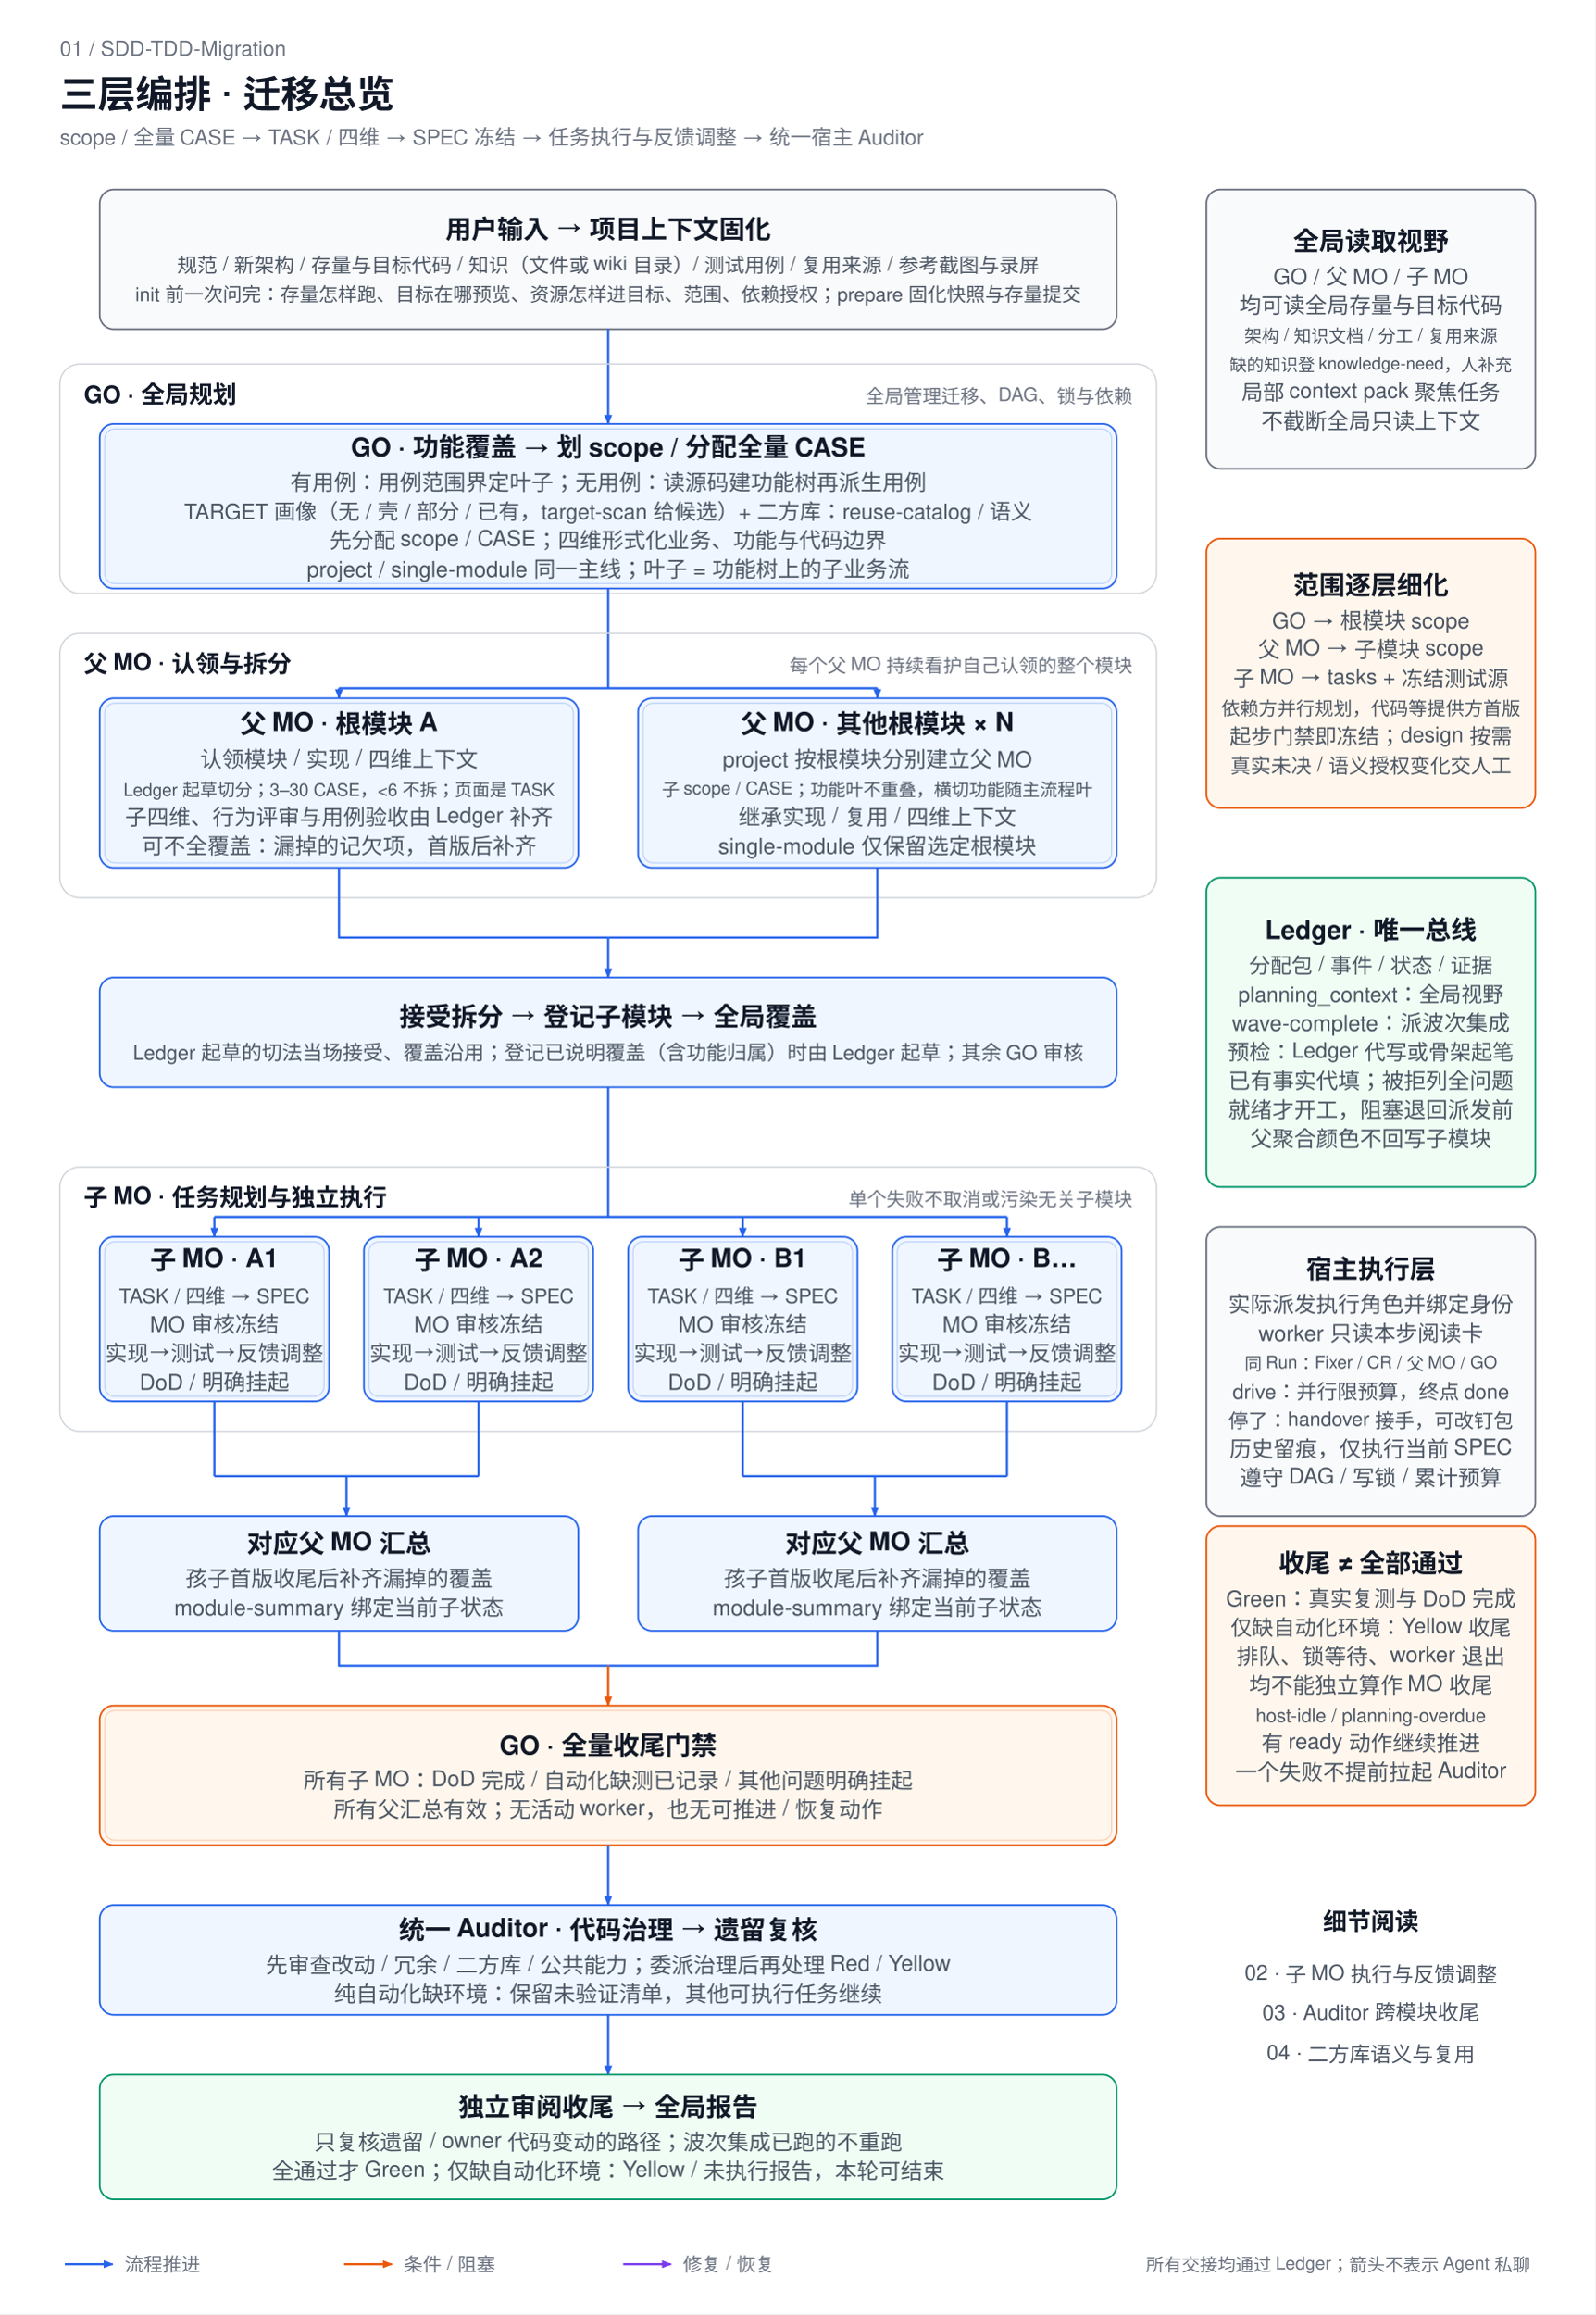
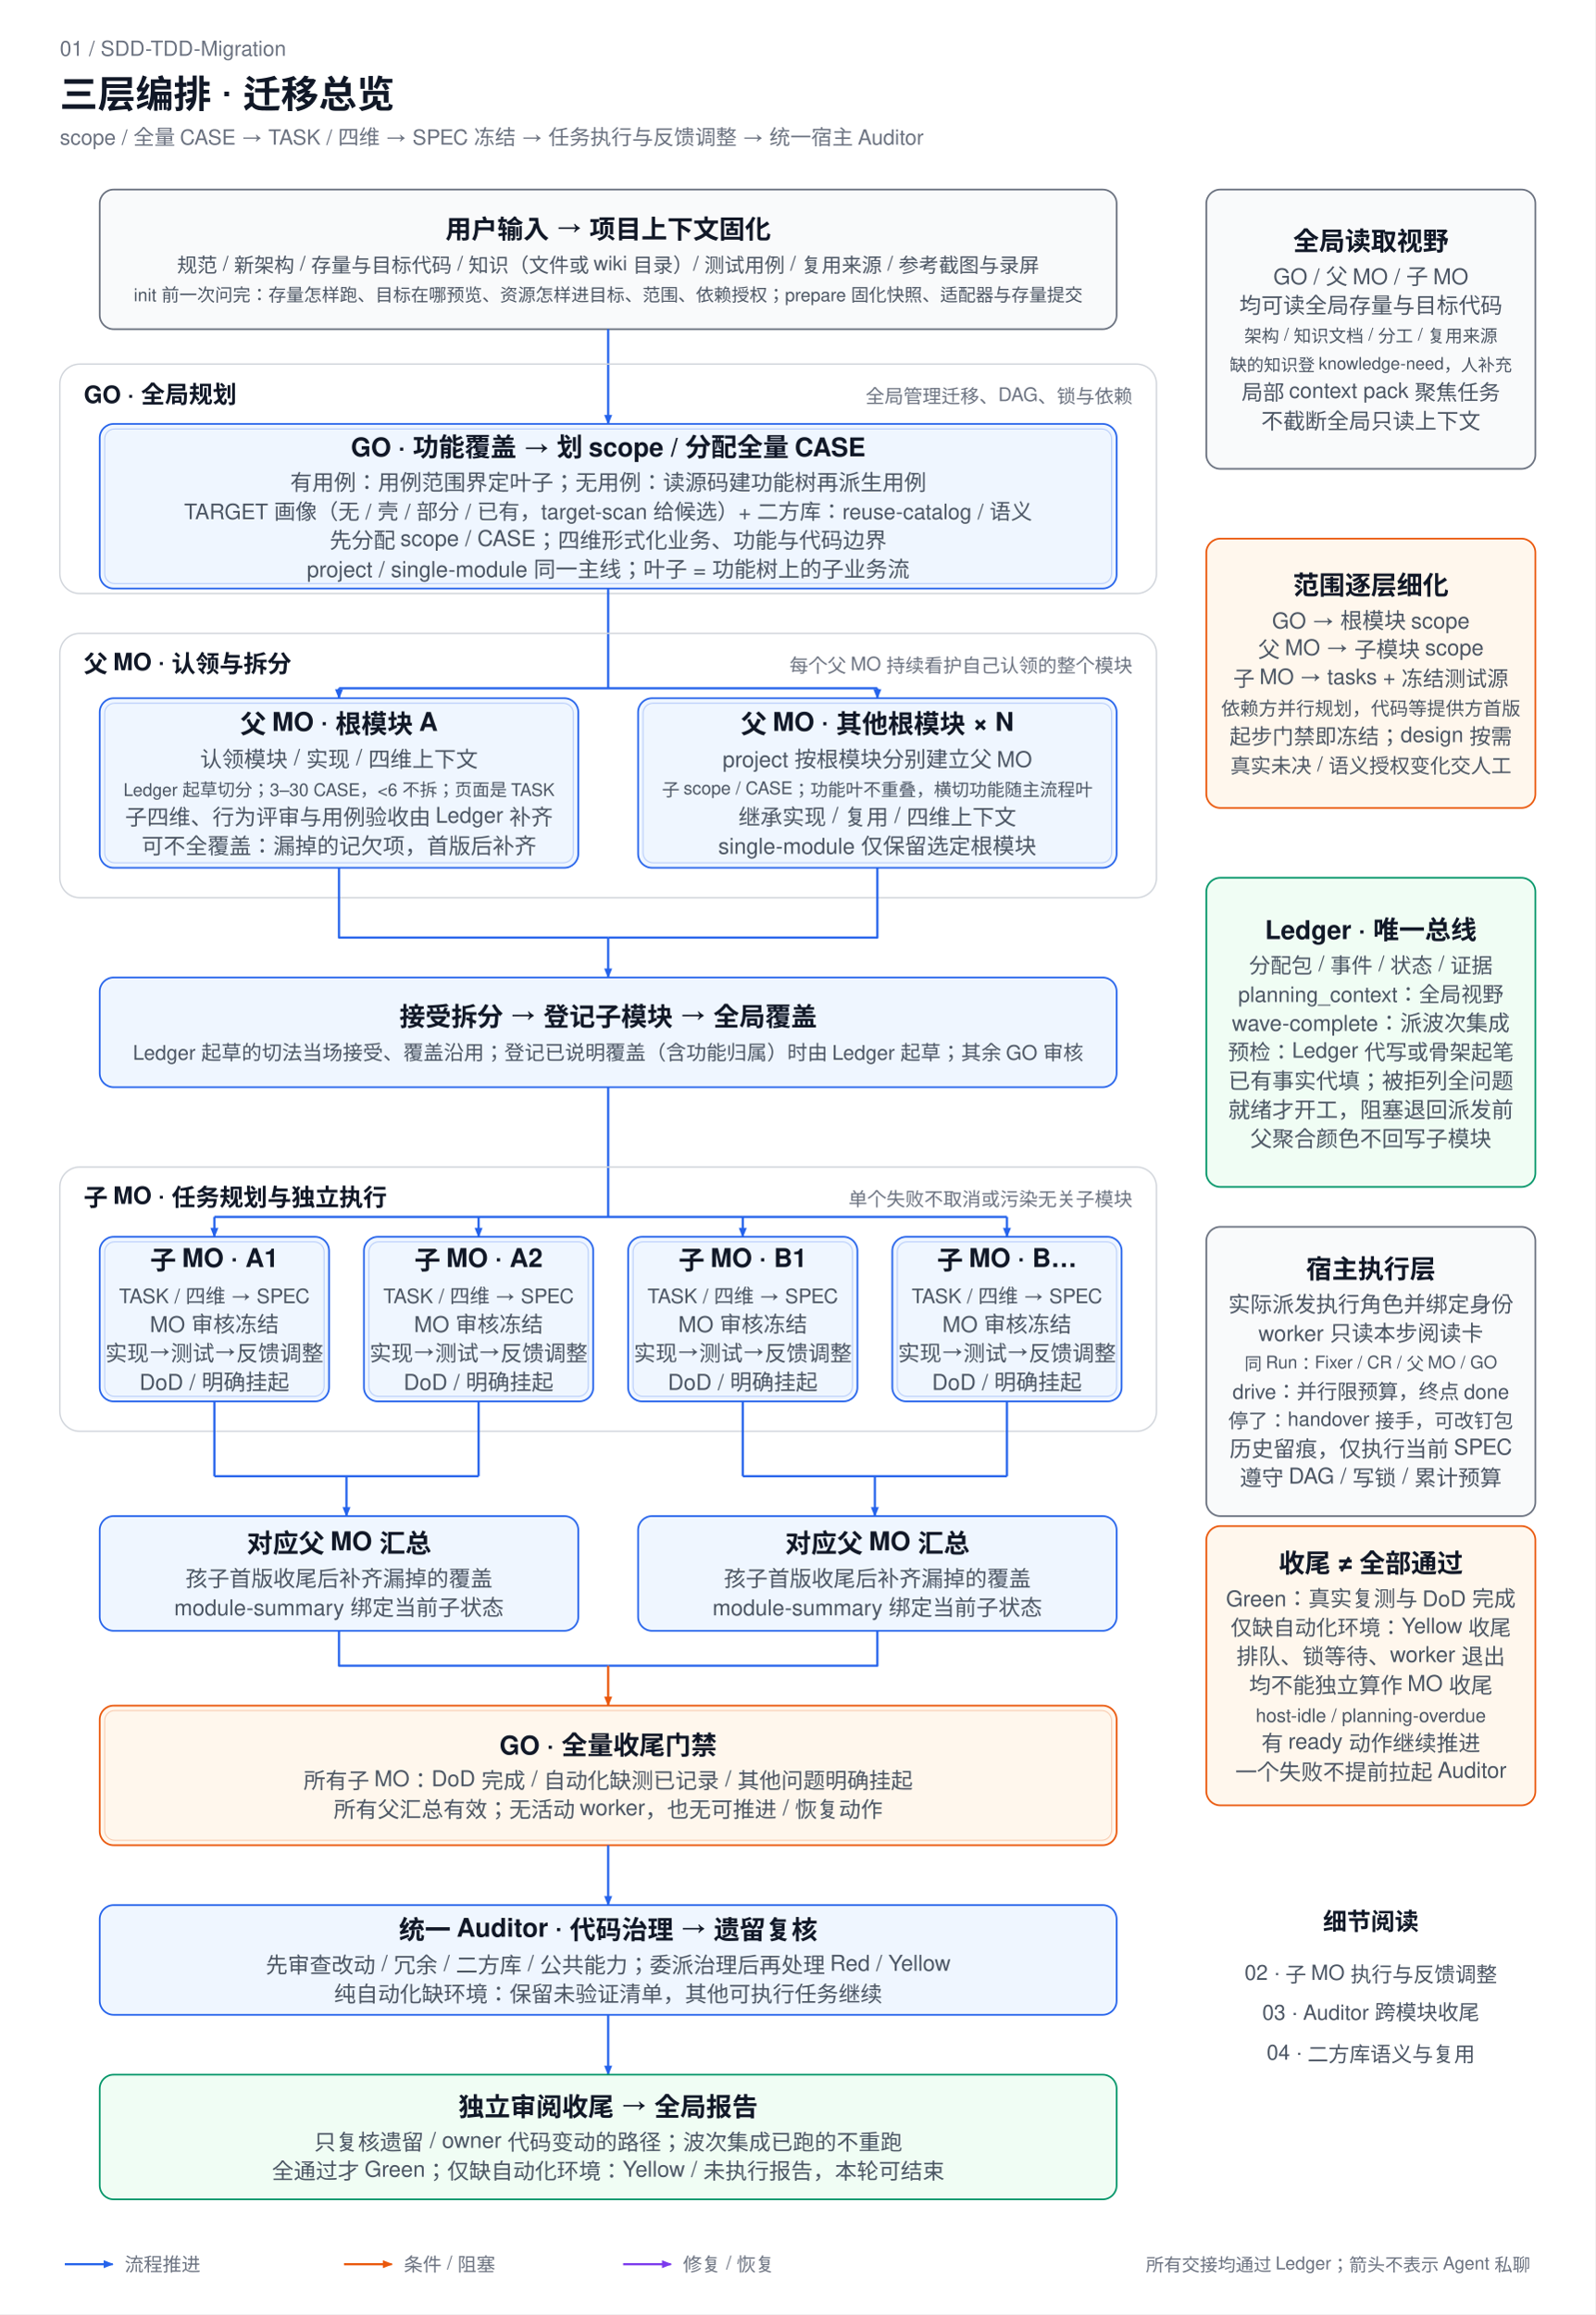
<svg xmlns="http://www.w3.org/2000/svg" width="1600" height="2320" viewBox="0 0 1600 2320" role="img" aria-labelledby="title desc">
  <style>text {font-family: "Helvetica Neue", Helvetica, Arial, "PingFang SC", "Microsoft YaHei", sans-serif;}</style>
  <defs>
    <marker id="arrow-blue" markerWidth="10" markerHeight="8" refX="9" refY="4" orient="auto" markerUnits="userSpaceOnUse">
      <path d="M0,0 L10,4 L0,8 Z" fill="#2563eb" />
    </marker>
    <marker id="arrow-orange" markerWidth="10" markerHeight="8" refX="9" refY="4" orient="auto" markerUnits="userSpaceOnUse">
      <path d="M0,0 L10,4 L0,8 Z" fill="#ea580c" />
    </marker>
    <marker id="arrow-green" markerWidth="10" markerHeight="8" refX="9" refY="4" orient="auto" markerUnits="userSpaceOnUse">
      <path d="M0,0 L10,4 L0,8 Z" fill="#059669" />
    </marker>
    <marker id="arrow-purple" markerWidth="10" markerHeight="8" refX="9" refY="4" orient="auto" markerUnits="userSpaceOnUse">
      <path d="M0,0 L10,4 L0,8 Z" fill="#7c3aed" />
    </marker>
    <marker id="arrow-gray" markerWidth="10" markerHeight="8" refX="9" refY="4" orient="auto" markerUnits="userSpaceOnUse">
      <path d="M0,0 L10,4 L0,8 Z" fill="#6b7280" />
    </marker>
  </defs>
  <rect width="1600" height="2320" fill="white" />
  <text x="60" y="56" font-size="21.00" fill="#6b7280" text-anchor="start" font-weight="400">01  /  SDD-TDD-Migration</text>
  <text x="60" y="108" font-size="38.00" fill="#111827" text-anchor="start" font-weight="700">三层编排 · 迁移总览</text>
  <text x="60" y="145" font-size="21.00" fill="#6b7280" text-anchor="start" font-weight="400">scope / 全量 CASE → TASK / 四维 → SPEC 冻结 → 任务执行与反馈调整 → 统一宿主 Auditor</text>
  <rect x="100" y="190" width="1020" height="140" rx="14" fill="#f9fafb" stroke="#6b7280" stroke-width="1.7" />
  <text x="610.0" y="239.0" font-size="26.00" fill="#111827" text-anchor="middle" font-weight="650">用户输入 → 项目上下文固化</text>
  <text x="610.0" y="273.0" font-size="20.16" fill="#4b5563" text-anchor="middle" font-weight="400">规范 / 新架构 / 存量与目标代码 / 知识（文件或 wiki 目录）/ 测试用例 / 复用来源 / 参考截图与录屏</text>
-   <text x="610.0" y="302.0" font-size="19.26" fill="#4b5563" text-anchor="middle" font-weight="400">init 前一次问完：存量怎样跑、目标在哪预览、资源怎样进目标、范围、依赖授权；prepare 固化快照与存量提交</text>
+   <text x="610.0" y="302.0" font-size="17.87" fill="#4b5563" text-anchor="middle" font-weight="400">init 前一次问完：存量怎样跑、目标在哪预览、资源怎样进目标、范围、依赖授权；prepare 固化快照、适配器与存量提交</text>
  <path d="M610,330 L610,425" fill="none" stroke="#2563eb" stroke-width="2.2" stroke-linejoin="round" marker-end="url(#arrow-blue)" />
  <rect x="60" y="365" width="1100" height="230" rx="20" fill="none" stroke="#d1d5db" stroke-width="1.4" />
  <text x="84" y="404" font-size="24.00" fill="#111827" text-anchor="start" font-weight="650">GO  ·  全局规划</text>
  <text x="1136" y="404" font-size="19.00" fill="#6b7280" text-anchor="end" font-weight="400">全局管理迁移、DAG、锁与依赖</text>
  <rect x="100" y="425" width="1020" height="165" rx="14" fill="#eff6ff" stroke="#2563eb" stroke-width="1.7" />
  <rect x="105" y="430" width="1010" height="155" rx="10" fill="none" stroke="#2563eb" stroke-opacity="0.28" />
  <text x="610.0" y="457.5" font-size="26.00" fill="#111827" text-anchor="middle" font-weight="650">GO · 功能覆盖 → 划 scope / 分配全量 CASE</text>
  <text x="610.0" y="491.5" font-size="22.00" fill="#4b5563" text-anchor="middle" font-weight="400">有用例：用例范围界定叶子；无用例：读源码建功能树再派生用例</text>
  <text x="610.0" y="520.5" font-size="21.42" fill="#4b5563" text-anchor="middle" font-weight="400">TARGET 画像（无 / 壳 / 部分 / 已有，target-scan 给候选）+ 二方库：reuse-catalog / 语义</text>
  <text x="610.0" y="549.5" font-size="22.00" fill="#4b5563" text-anchor="middle" font-weight="400">先分配 scope / CASE；四维形式化业务、功能与代码边界</text>
  <text x="610.0" y="578.5" font-size="22.00" fill="#4b5563" text-anchor="middle" font-weight="400">project / single-module 同一主线；叶子 = 功能树上的子业务流</text>
  <path d="M610,590 L610,690" fill="none" stroke="#2563eb" stroke-width="2.2" stroke-linejoin="round" />
  <path d="M340,690 L880,690" fill="none" stroke="#2563eb" stroke-width="2.2" stroke-linejoin="round" />
  <path d="M340,690 L340,700" fill="none" stroke="#2563eb" stroke-width="2.2" stroke-linejoin="round" marker-end="url(#arrow-blue)" />
  <path d="M880,690 L880,700" fill="none" stroke="#2563eb" stroke-width="2.2" stroke-linejoin="round" marker-end="url(#arrow-blue)" />
  <rect x="60" y="635" width="1100" height="265" rx="20" fill="none" stroke="#d1d5db" stroke-width="1.4" />
  <text x="84" y="674" font-size="24.00" fill="#111827" text-anchor="start" font-weight="650">父 MO  ·  认领与拆分</text>
  <text x="1136" y="674" font-size="19.00" fill="#6b7280" text-anchor="end" font-weight="400">每个父 MO 持续看护自己认领的整个模块</text>
  <rect x="100" y="700" width="480" height="170" rx="14" fill="#eff6ff" stroke="#2563eb" stroke-width="1.7" />
  <rect x="105" y="705" width="470" height="160" rx="10" fill="none" stroke="#2563eb" stroke-opacity="0.28" />
  <text x="340.0" y="735.0" font-size="26.00" fill="#111827" text-anchor="middle" font-weight="650">父 MO · 根模块 A</text>
  <text x="340.0" y="769.0" font-size="22.00" fill="#4b5563" text-anchor="middle" font-weight="400">认领模块 / 实现 / 四维上下文</text>
  <text x="340.0" y="798.0" font-size="17.52" fill="#4b5563" text-anchor="middle" font-weight="400">Ledger 起草切分；3–30 CASE，&lt;6 不拆；页面是 TASK</text>
  <text x="340.0" y="827.0" font-size="21.89" fill="#4b5563" text-anchor="middle" font-weight="400">子四维、行为评审与用例验收由 Ledger 补齐</text>
  <text x="340.0" y="856.0" font-size="22.00" fill="#4b5563" text-anchor="middle" font-weight="400">可不全覆盖：漏掉的记欠项，首版后补齐</text>
  <rect x="640" y="700" width="480" height="170" rx="14" fill="#eff6ff" stroke="#2563eb" stroke-width="1.7" />
  <rect x="645" y="705" width="470" height="160" rx="10" fill="none" stroke="#2563eb" stroke-opacity="0.28" />
  <text x="880.0" y="735.0" font-size="26.00" fill="#111827" text-anchor="middle" font-weight="650">父 MO · 其他根模块 × N</text>
  <text x="880.0" y="769.0" font-size="22.00" fill="#4b5563" text-anchor="middle" font-weight="400">project 按根模块分别建立父 MO</text>
  <text x="880.0" y="798.0" font-size="17.71" fill="#4b5563" text-anchor="middle" font-weight="400">子 scope / CASE；功能叶不重叠，横切功能随主流程叶</text>
  <text x="880.0" y="827.0" font-size="22.00" fill="#4b5563" text-anchor="middle" font-weight="400">继承实现 / 复用 / 四维上下文</text>
  <text x="880.0" y="856.0" font-size="22.00" fill="#4b5563" text-anchor="middle" font-weight="400">single-module 仅保留选定根模块</text>
  <path d="M340,870 L340,940 L610,940" fill="none" stroke="#2563eb" stroke-width="2.2" stroke-linejoin="round" />
  <path d="M880,870 L880,940 L610,940" fill="none" stroke="#2563eb" stroke-width="2.2" stroke-linejoin="round" />
  <path d="M610,940 L610,980" fill="none" stroke="#2563eb" stroke-width="2.2" stroke-linejoin="round" marker-end="url(#arrow-blue)" />
  <rect x="100" y="980" width="1020" height="110" rx="14" fill="#eff6ff" stroke="#2563eb" stroke-width="1.7" />
  <text x="610.0" y="1028.5" font-size="26.00" fill="#111827" text-anchor="middle" font-weight="650">接受拆分 → 登记子模块 → 全局覆盖</text>
  <text x="610.0" y="1062.5" font-size="20.27" fill="#4b5563" text-anchor="middle" font-weight="400">Ledger 起草的切法当场接受、覆盖沿用；登记已说明覆盖（含功能归属）时由 Ledger 起草；其余 GO 审核</text>
  <path d="M610,1090 L610,1220" fill="none" stroke="#2563eb" stroke-width="2.2" stroke-linejoin="round" />
  <path d="M215,1220 L1010,1220" fill="none" stroke="#2563eb" stroke-width="2.2" stroke-linejoin="round" />
  <rect x="60" y="1170" width="1100" height="265" rx="20" fill="none" stroke="#d1d5db" stroke-width="1.4" />
  <text x="84" y="1209" font-size="24.00" fill="#111827" text-anchor="start" font-weight="650">子 MO  ·  任务规划与独立执行</text>
  <text x="1136" y="1209" font-size="19.00" fill="#6b7280" text-anchor="end" font-weight="400">单个失败不取消或污染无关子模块</text>
  <path d="M215,1220 L215,1240" fill="none" stroke="#2563eb" stroke-width="2.2" stroke-linejoin="round" marker-end="url(#arrow-blue)" />
  <rect x="100" y="1240" width="230" height="165" rx="14" fill="#eff6ff" stroke="#2563eb" stroke-width="1.7" />
  <rect x="105" y="1245" width="220" height="155" rx="10" fill="none" stroke="#2563eb" stroke-opacity="0.28" />
  <text x="215.0" y="1272.5" font-size="26.00" fill="#111827" text-anchor="middle" font-weight="650">子 MO · A1</text>
  <text x="215.0" y="1306.5" font-size="20.04" fill="#4b5563" text-anchor="middle" font-weight="400">TASK / 四维 → SPEC</text>
  <text x="215.0" y="1335.5" font-size="22.00" fill="#4b5563" text-anchor="middle" font-weight="400">MO 审核冻结</text>
  <text x="215.0" y="1364.5" font-size="21.88" fill="#4b5563" text-anchor="middle" font-weight="400">实现→测试→反馈调整</text>
  <text x="215.0" y="1393.5" font-size="22.00" fill="#4b5563" text-anchor="middle" font-weight="400">DoD / 明确挂起</text>
  <path d="M480,1220 L480,1240" fill="none" stroke="#2563eb" stroke-width="2.2" stroke-linejoin="round" marker-end="url(#arrow-blue)" />
  <rect x="365" y="1240" width="230" height="165" rx="14" fill="#eff6ff" stroke="#2563eb" stroke-width="1.7" />
  <rect x="370" y="1245" width="220" height="155" rx="10" fill="none" stroke="#2563eb" stroke-opacity="0.28" />
  <text x="480.0" y="1272.5" font-size="26.00" fill="#111827" text-anchor="middle" font-weight="650">子 MO · A2</text>
  <text x="480.0" y="1306.5" font-size="20.04" fill="#4b5563" text-anchor="middle" font-weight="400">TASK / 四维 → SPEC</text>
  <text x="480.0" y="1335.5" font-size="22.00" fill="#4b5563" text-anchor="middle" font-weight="400">MO 审核冻结</text>
  <text x="480.0" y="1364.5" font-size="21.88" fill="#4b5563" text-anchor="middle" font-weight="400">实现→测试→反馈调整</text>
  <text x="480.0" y="1393.5" font-size="22.00" fill="#4b5563" text-anchor="middle" font-weight="400">DoD / 明确挂起</text>
  <path d="M745,1220 L745,1240" fill="none" stroke="#2563eb" stroke-width="2.2" stroke-linejoin="round" marker-end="url(#arrow-blue)" />
  <rect x="630" y="1240" width="230" height="165" rx="14" fill="#eff6ff" stroke="#2563eb" stroke-width="1.7" />
  <rect x="635" y="1245" width="220" height="155" rx="10" fill="none" stroke="#2563eb" stroke-opacity="0.28" />
  <text x="745.0" y="1272.5" font-size="26.00" fill="#111827" text-anchor="middle" font-weight="650">子 MO · B1</text>
  <text x="745.0" y="1306.5" font-size="20.04" fill="#4b5563" text-anchor="middle" font-weight="400">TASK / 四维 → SPEC</text>
  <text x="745.0" y="1335.5" font-size="22.00" fill="#4b5563" text-anchor="middle" font-weight="400">MO 审核冻结</text>
  <text x="745.0" y="1364.5" font-size="21.88" fill="#4b5563" text-anchor="middle" font-weight="400">实现→测试→反馈调整</text>
  <text x="745.0" y="1393.5" font-size="22.00" fill="#4b5563" text-anchor="middle" font-weight="400">DoD / 明确挂起</text>
  <path d="M1010,1220 L1010,1240" fill="none" stroke="#2563eb" stroke-width="2.2" stroke-linejoin="round" marker-end="url(#arrow-blue)" />
  <rect x="895" y="1240" width="230" height="165" rx="14" fill="#eff6ff" stroke="#2563eb" stroke-width="1.7" />
  <rect x="900" y="1245" width="220" height="155" rx="10" fill="none" stroke="#2563eb" stroke-opacity="0.28" />
  <text x="1010.0" y="1272.5" font-size="26.00" fill="#111827" text-anchor="middle" font-weight="650">子 MO · B…</text>
  <text x="1010.0" y="1306.5" font-size="20.04" fill="#4b5563" text-anchor="middle" font-weight="400">TASK / 四维 → SPEC</text>
  <text x="1010.0" y="1335.5" font-size="22.00" fill="#4b5563" text-anchor="middle" font-weight="400">MO 审核冻结</text>
  <text x="1010.0" y="1364.5" font-size="21.88" fill="#4b5563" text-anchor="middle" font-weight="400">实现→测试→反馈调整</text>
  <text x="1010.0" y="1393.5" font-size="22.00" fill="#4b5563" text-anchor="middle" font-weight="400">DoD / 明确挂起</text>
  <path d="M215,1405 L215,1480" fill="none" stroke="#2563eb" stroke-width="2.2" stroke-linejoin="round" />
  <path d="M480,1405 L480,1480" fill="none" stroke="#2563eb" stroke-width="2.2" stroke-linejoin="round" />
  <path d="M215,1480 L480,1480" fill="none" stroke="#2563eb" stroke-width="2.2" stroke-linejoin="round" />
  <path d="M347.5,1480 L347.5,1520" fill="none" stroke="#2563eb" stroke-width="2.2" stroke-linejoin="round" marker-end="url(#arrow-blue)" />
  <rect x="100" y="1520" width="480" height="115" rx="14" fill="#eff6ff" stroke="#2563eb" stroke-width="1.7" />
  <text x="340.0" y="1556.5" font-size="26.00" fill="#111827" text-anchor="middle" font-weight="650">对应父 MO 汇总</text>
  <text x="340.0" y="1590.5" font-size="22.00" fill="#4b5563" text-anchor="middle" font-weight="400">孩子首版收尾后补齐漏掉的覆盖</text>
  <text x="340.0" y="1619.5" font-size="22.00" fill="#4b5563" text-anchor="middle" font-weight="400">module-summary 绑定当前子状态</text>
  <path d="M745,1405 L745,1480" fill="none" stroke="#2563eb" stroke-width="2.2" stroke-linejoin="round" />
  <path d="M1010,1405 L1010,1480" fill="none" stroke="#2563eb" stroke-width="2.2" stroke-linejoin="round" />
  <path d="M745,1480 L1010,1480" fill="none" stroke="#2563eb" stroke-width="2.2" stroke-linejoin="round" />
  <path d="M877.5,1480 L877.5,1520" fill="none" stroke="#2563eb" stroke-width="2.2" stroke-linejoin="round" marker-end="url(#arrow-blue)" />
  <rect x="640" y="1520" width="480" height="115" rx="14" fill="#eff6ff" stroke="#2563eb" stroke-width="1.7" />
  <text x="880.0" y="1556.5" font-size="26.00" fill="#111827" text-anchor="middle" font-weight="650">对应父 MO 汇总</text>
  <text x="880.0" y="1590.5" font-size="22.00" fill="#4b5563" text-anchor="middle" font-weight="400">孩子首版收尾后补齐漏掉的覆盖</text>
  <text x="880.0" y="1619.5" font-size="22.00" fill="#4b5563" text-anchor="middle" font-weight="400">module-summary 绑定当前子状态</text>
  <path d="M340,1635 L340,1670 L610,1670" fill="none" stroke="#2563eb" stroke-width="2.2" stroke-linejoin="round" />
  <path d="M880,1635 L880,1670 L610,1670" fill="none" stroke="#2563eb" stroke-width="2.2" stroke-linejoin="round" />
  <path d="M610,1670 L610,1710" fill="none" stroke="#ea580c" stroke-width="2.2" stroke-linejoin="round" marker-end="url(#arrow-orange)" />
  <rect x="100" y="1710" width="1020" height="140" rx="14" fill="#fff7ed" stroke="#ea580c" stroke-width="1.7" />
  <rect x="105" y="1715" width="1010" height="130" rx="10" fill="none" stroke="#ea580c" stroke-opacity="0.28" />
  <text x="610.0" y="1759.0" font-size="26.00" fill="#111827" text-anchor="middle" font-weight="650">GO · 全量收尾门禁</text>
  <text x="610.0" y="1793.0" font-size="22.00" fill="#4b5563" text-anchor="middle" font-weight="400">所有子 MO：DoD 完成 / 自动化缺测已记录 / 其他问题明确挂起</text>
  <text x="610.0" y="1822.0" font-size="22.00" fill="#4b5563" text-anchor="middle" font-weight="400">所有父汇总有效；无活动 worker，也无可推进 / 恢复动作</text>
  <path d="M610,1850 L610,1910" fill="none" stroke="#2563eb" stroke-width="2.2" stroke-linejoin="round" marker-end="url(#arrow-blue)" />
  <rect x="100" y="1910" width="1020" height="110" rx="14" fill="#eff6ff" stroke="#2563eb" stroke-width="1.7" />
  <text x="610.0" y="1944.0" font-size="26.00" fill="#111827" text-anchor="middle" font-weight="650">统一 Auditor · 代码治理 → 遗留复核</text>
  <text x="610.0" y="1978.0" font-size="22.00" fill="#4b5563" text-anchor="middle" font-weight="400">先审查改动 / 冗余 / 二方库 / 公共能力；委派治理后再处理 Red / Yellow</text>
  <text x="610.0" y="2007.0" font-size="22.00" fill="#4b5563" text-anchor="middle" font-weight="400">纯自动化缺环境：保留未验证清单，其他可执行任务继续</text>
  <path d="M610,2020 L610,2080" fill="none" stroke="#2563eb" stroke-width="2.2" stroke-linejoin="round" marker-end="url(#arrow-blue)" />
  <rect x="100" y="2080" width="1020" height="125" rx="14" fill="#f0fdf4" stroke="#059669" stroke-width="1.7" />
  <text x="610.0" y="2121.5" font-size="26.00" fill="#111827" text-anchor="middle" font-weight="650">独立审阅收尾 → 全局报告</text>
  <text x="610.0" y="2155.5" font-size="22.00" fill="#4b5563" text-anchor="middle" font-weight="400">只复核遗留 / owner 代码变动的路径；波次集成已跑的不重跑</text>
  <text x="610.0" y="2184.5" font-size="22.00" fill="#4b5563" text-anchor="middle" font-weight="400">全通过才 Green；仅缺自动化环境：Yellow / 未执行报告，本轮可结束</text>
  <rect x="1210" y="190" width="330" height="280" rx="14" fill="#f9fafb" stroke="#6b7280" stroke-width="1.7" />
  <text x="1375.0" y="251.0" font-size="26.00" fill="#111827" text-anchor="middle" font-weight="650">全局读取视野</text>
  <text x="1375.0" y="285.0" font-size="22.00" fill="#4b5563" text-anchor="middle" font-weight="400">GO / 父 MO / 子 MO</text>
  <text x="1375.0" y="314.0" font-size="22.00" fill="#4b5563" text-anchor="middle" font-weight="400">均可读全局存量与目标代码</text>
  <text x="1375.0" y="343.0" font-size="17.51" fill="#4b5563" text-anchor="middle" font-weight="400">架构 / 知识文档 / 分工 / 复用来源</text>
  <text x="1375.0" y="372.0" font-size="17.09" fill="#4b5563" text-anchor="middle" font-weight="400">缺的知识登 knowledge-need，人补充</text>
  <text x="1375.0" y="401.0" font-size="21.46" fill="#4b5563" text-anchor="middle" font-weight="400">局部 context pack 聚焦任务</text>
  <text x="1375.0" y="430.0" font-size="22.00" fill="#4b5563" text-anchor="middle" font-weight="400">不截断全局只读上下文</text>
  <rect x="1210" y="540" width="330" height="270" rx="14" fill="#fff7ed" stroke="#ea580c" stroke-width="1.7" />
  <text x="1375.0" y="596.0" font-size="26.00" fill="#111827" text-anchor="middle" font-weight="650">范围逐层细化</text>
  <text x="1375.0" y="630.0" font-size="22.00" fill="#4b5563" text-anchor="middle" font-weight="400">GO → 根模块 scope</text>
  <text x="1375.0" y="659.0" font-size="22.00" fill="#4b5563" text-anchor="middle" font-weight="400">父 MO → 子模块 scope</text>
  <text x="1375.0" y="688.0" font-size="21.46" fill="#4b5563" text-anchor="middle" font-weight="400">子 MO → tasks + 冻结测试源</text>
  <text x="1375.0" y="717.0" font-size="18.75" fill="#4b5563" text-anchor="middle" font-weight="400">依赖方并行规划，代码等提供方首版</text>
  <text x="1375.0" y="746.0" font-size="21.44" fill="#4b5563" text-anchor="middle" font-weight="400">起步门禁即冻结；design 按需</text>
  <text x="1375.0" y="775.0" font-size="20.39" fill="#4b5563" text-anchor="middle" font-weight="400">真实未决 / 语义授权变化交人工</text>
  <rect x="1210" y="880" width="330" height="310" rx="14" fill="#f0fdf4" stroke="#059669" stroke-width="1.7" />
  <text x="1375.0" y="941.5" font-size="26.00" fill="#111827" text-anchor="middle" font-weight="650">Ledger · 唯一总线</text>
  <text x="1375.0" y="975.5" font-size="21.23" fill="#4b5563" text-anchor="middle" font-weight="400">分配包 / 事件 / 状态 / 证据</text>
  <text x="1375.0" y="1004.5" font-size="21.25" fill="#4b5563" text-anchor="middle" font-weight="400">planning_context：全局视野</text>
  <text x="1375.0" y="1033.5" font-size="22.00" fill="#4b5563" text-anchor="middle" font-weight="400">wave-complete：派波次集成</text>
  <text x="1375.0" y="1062.5" font-size="21.44" fill="#4b5563" text-anchor="middle" font-weight="400">预检：Ledger 代写或骨架起笔</text>
  <text x="1375.0" y="1091.5" font-size="22.00" fill="#4b5563" text-anchor="middle" font-weight="400">已有事实代填；被拒列全问题</text>
  <text x="1375.0" y="1120.5" font-size="22.00" fill="#4b5563" text-anchor="middle" font-weight="400">就绪才开工，阻塞退回派发前</text>
  <text x="1375.0" y="1149.5" font-size="22.00" fill="#4b5563" text-anchor="middle" font-weight="400">父聚合颜色不回写子模块</text>
  <rect x="1210" y="1230" width="330" height="290" rx="14" fill="#f9fafb" stroke="#6b7280" stroke-width="1.7" />
  <text x="1375.0" y="1281.5" font-size="26.00" fill="#111827" text-anchor="middle" font-weight="650">宿主执行层</text>
  <text x="1375.0" y="1315.5" font-size="22.00" fill="#4b5563" text-anchor="middle" font-weight="400">实际派发执行角色并绑定身份</text>
  <text x="1375.0" y="1344.5" font-size="22.00" fill="#4b5563" text-anchor="middle" font-weight="400">worker 只读本步阅读卡</text>
  <text x="1375.0" y="1373.5" font-size="17.39" fill="#4b5563" text-anchor="middle" font-weight="400">同 Run：Fixer / CR / 父 MO / GO</text>
  <text x="1375.0" y="1402.5" font-size="20.41" fill="#4b5563" text-anchor="middle" font-weight="400">drive：并行限预算，终点 done</text>
  <text x="1375.0" y="1431.5" font-size="19.83" fill="#4b5563" text-anchor="middle" font-weight="400">停了：handover 接手，可改钉包</text>
  <text x="1375.0" y="1460.5" font-size="22.00" fill="#4b5563" text-anchor="middle" font-weight="400">历史留痕，仅执行当前 SPEC</text>
  <text x="1375.0" y="1489.5" font-size="21.90" fill="#4b5563" text-anchor="middle" font-weight="400">遵守 DAG / 写锁 / 累计预算</text>
  <rect x="1210" y="1530" width="330" height="280" rx="14" fill="#fff7ed" stroke="#ea580c" stroke-width="1.7" />
  <text x="1375.0" y="1576.5" font-size="26.00" fill="#111827" text-anchor="middle" font-weight="650">收尾 ≠ 全部通过</text>
  <text x="1375.0" y="1610.5" font-size="21.90" fill="#4b5563" text-anchor="middle" font-weight="400">Green：真实复测与 DoD 完成</text>
  <text x="1375.0" y="1639.5" font-size="21.44" fill="#4b5563" text-anchor="middle" font-weight="400">仅缺自动化环境：Yellow 收尾</text>
  <text x="1375.0" y="1668.5" font-size="22.00" fill="#4b5563" text-anchor="middle" font-weight="400">排队、锁等待、worker 退出</text>
  <text x="1375.0" y="1697.5" font-size="22.00" fill="#4b5563" text-anchor="middle" font-weight="400">均不能独立算作 MO 收尾</text>
  <text x="1375.0" y="1726.5" font-size="18.80" fill="#4b5563" text-anchor="middle" font-weight="400">host-idle / planning-overdue</text>
  <text x="1375.0" y="1755.5" font-size="22.00" fill="#4b5563" text-anchor="middle" font-weight="400">有 ready 动作继续推进</text>
  <text x="1375.0" y="1784.5" font-size="22.00" fill="#4b5563" text-anchor="middle" font-weight="400">一个失败不提前拉起 Auditor</text>
  <text x="1375" y="1935" font-size="24.00" fill="#111827" text-anchor="middle" font-weight="650">细节阅读</text>
  <text x="1375" y="1985" font-size="21.00" fill="#4b5563" text-anchor="middle" font-weight="400">02 · 子 MO 执行与反馈调整</text>
  <text x="1375" y="2025" font-size="21.00" fill="#4b5563" text-anchor="middle" font-weight="400">03 · Auditor 跨模块收尾</text>
  <text x="1375" y="2065" font-size="21.00" fill="#4b5563" text-anchor="middle" font-weight="400">04 · 二方库语义与复用</text>
  <path d="M65,2270 L113,2270" fill="none" stroke="#2563eb" stroke-width="2.2" stroke-linejoin="round" marker-end="url(#arrow-blue)" />
  <text x="125" y="2277" font-size="19.00" fill="#6b7280" text-anchor="start" font-weight="400">流程推进</text>
  <path d="M345,2270 L393,2270" fill="none" stroke="#ea580c" stroke-width="2.2" stroke-linejoin="round" marker-end="url(#arrow-orange)" />
  <text x="405" y="2277" font-size="19.00" fill="#6b7280" text-anchor="start" font-weight="400">条件 / 阻塞</text>
  <path d="M625,2270 L673,2270" fill="none" stroke="#7c3aed" stroke-width="2.2" stroke-linejoin="round" marker-end="url(#arrow-purple)" />
  <text x="685" y="2277" font-size="19.00" fill="#6b7280" text-anchor="start" font-weight="400">修复 / 恢复</text>
  <text x="1535" y="2277" font-size="18.00" fill="#6b7280" text-anchor="end" font-weight="400">所有交接均通过 Ledger；箭头不表示 Agent 私聊</text>
</svg>
